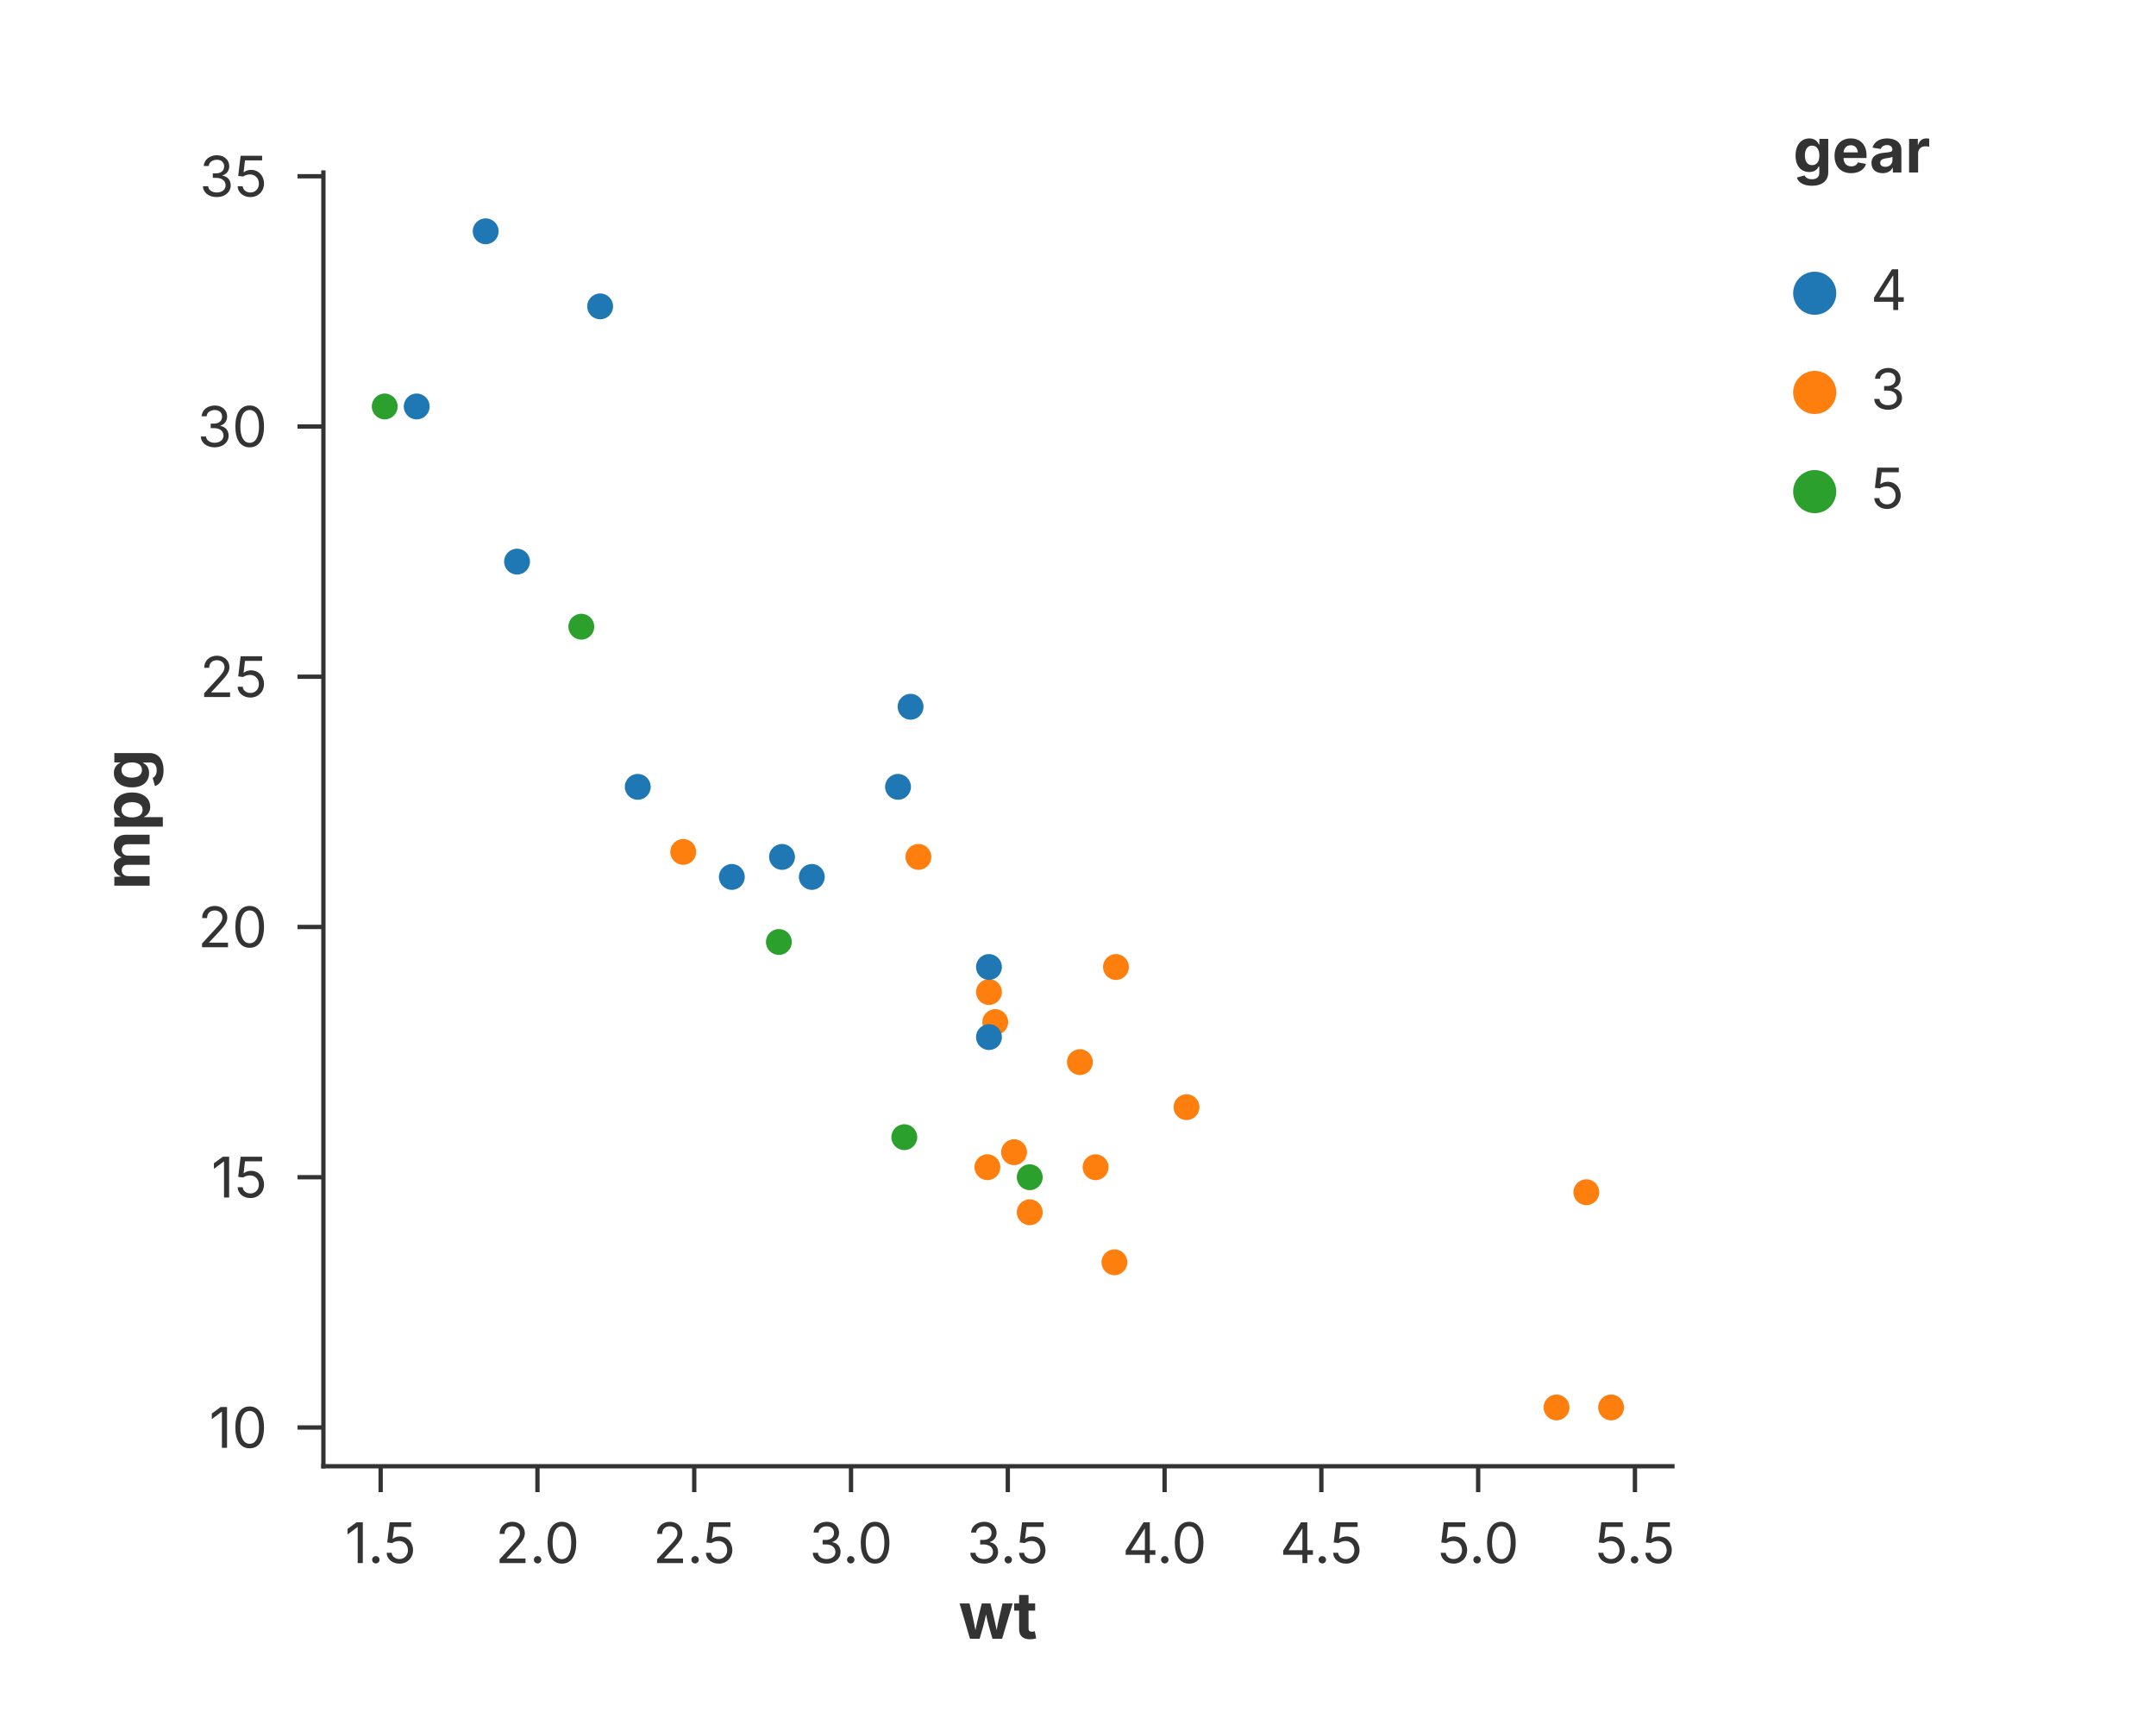
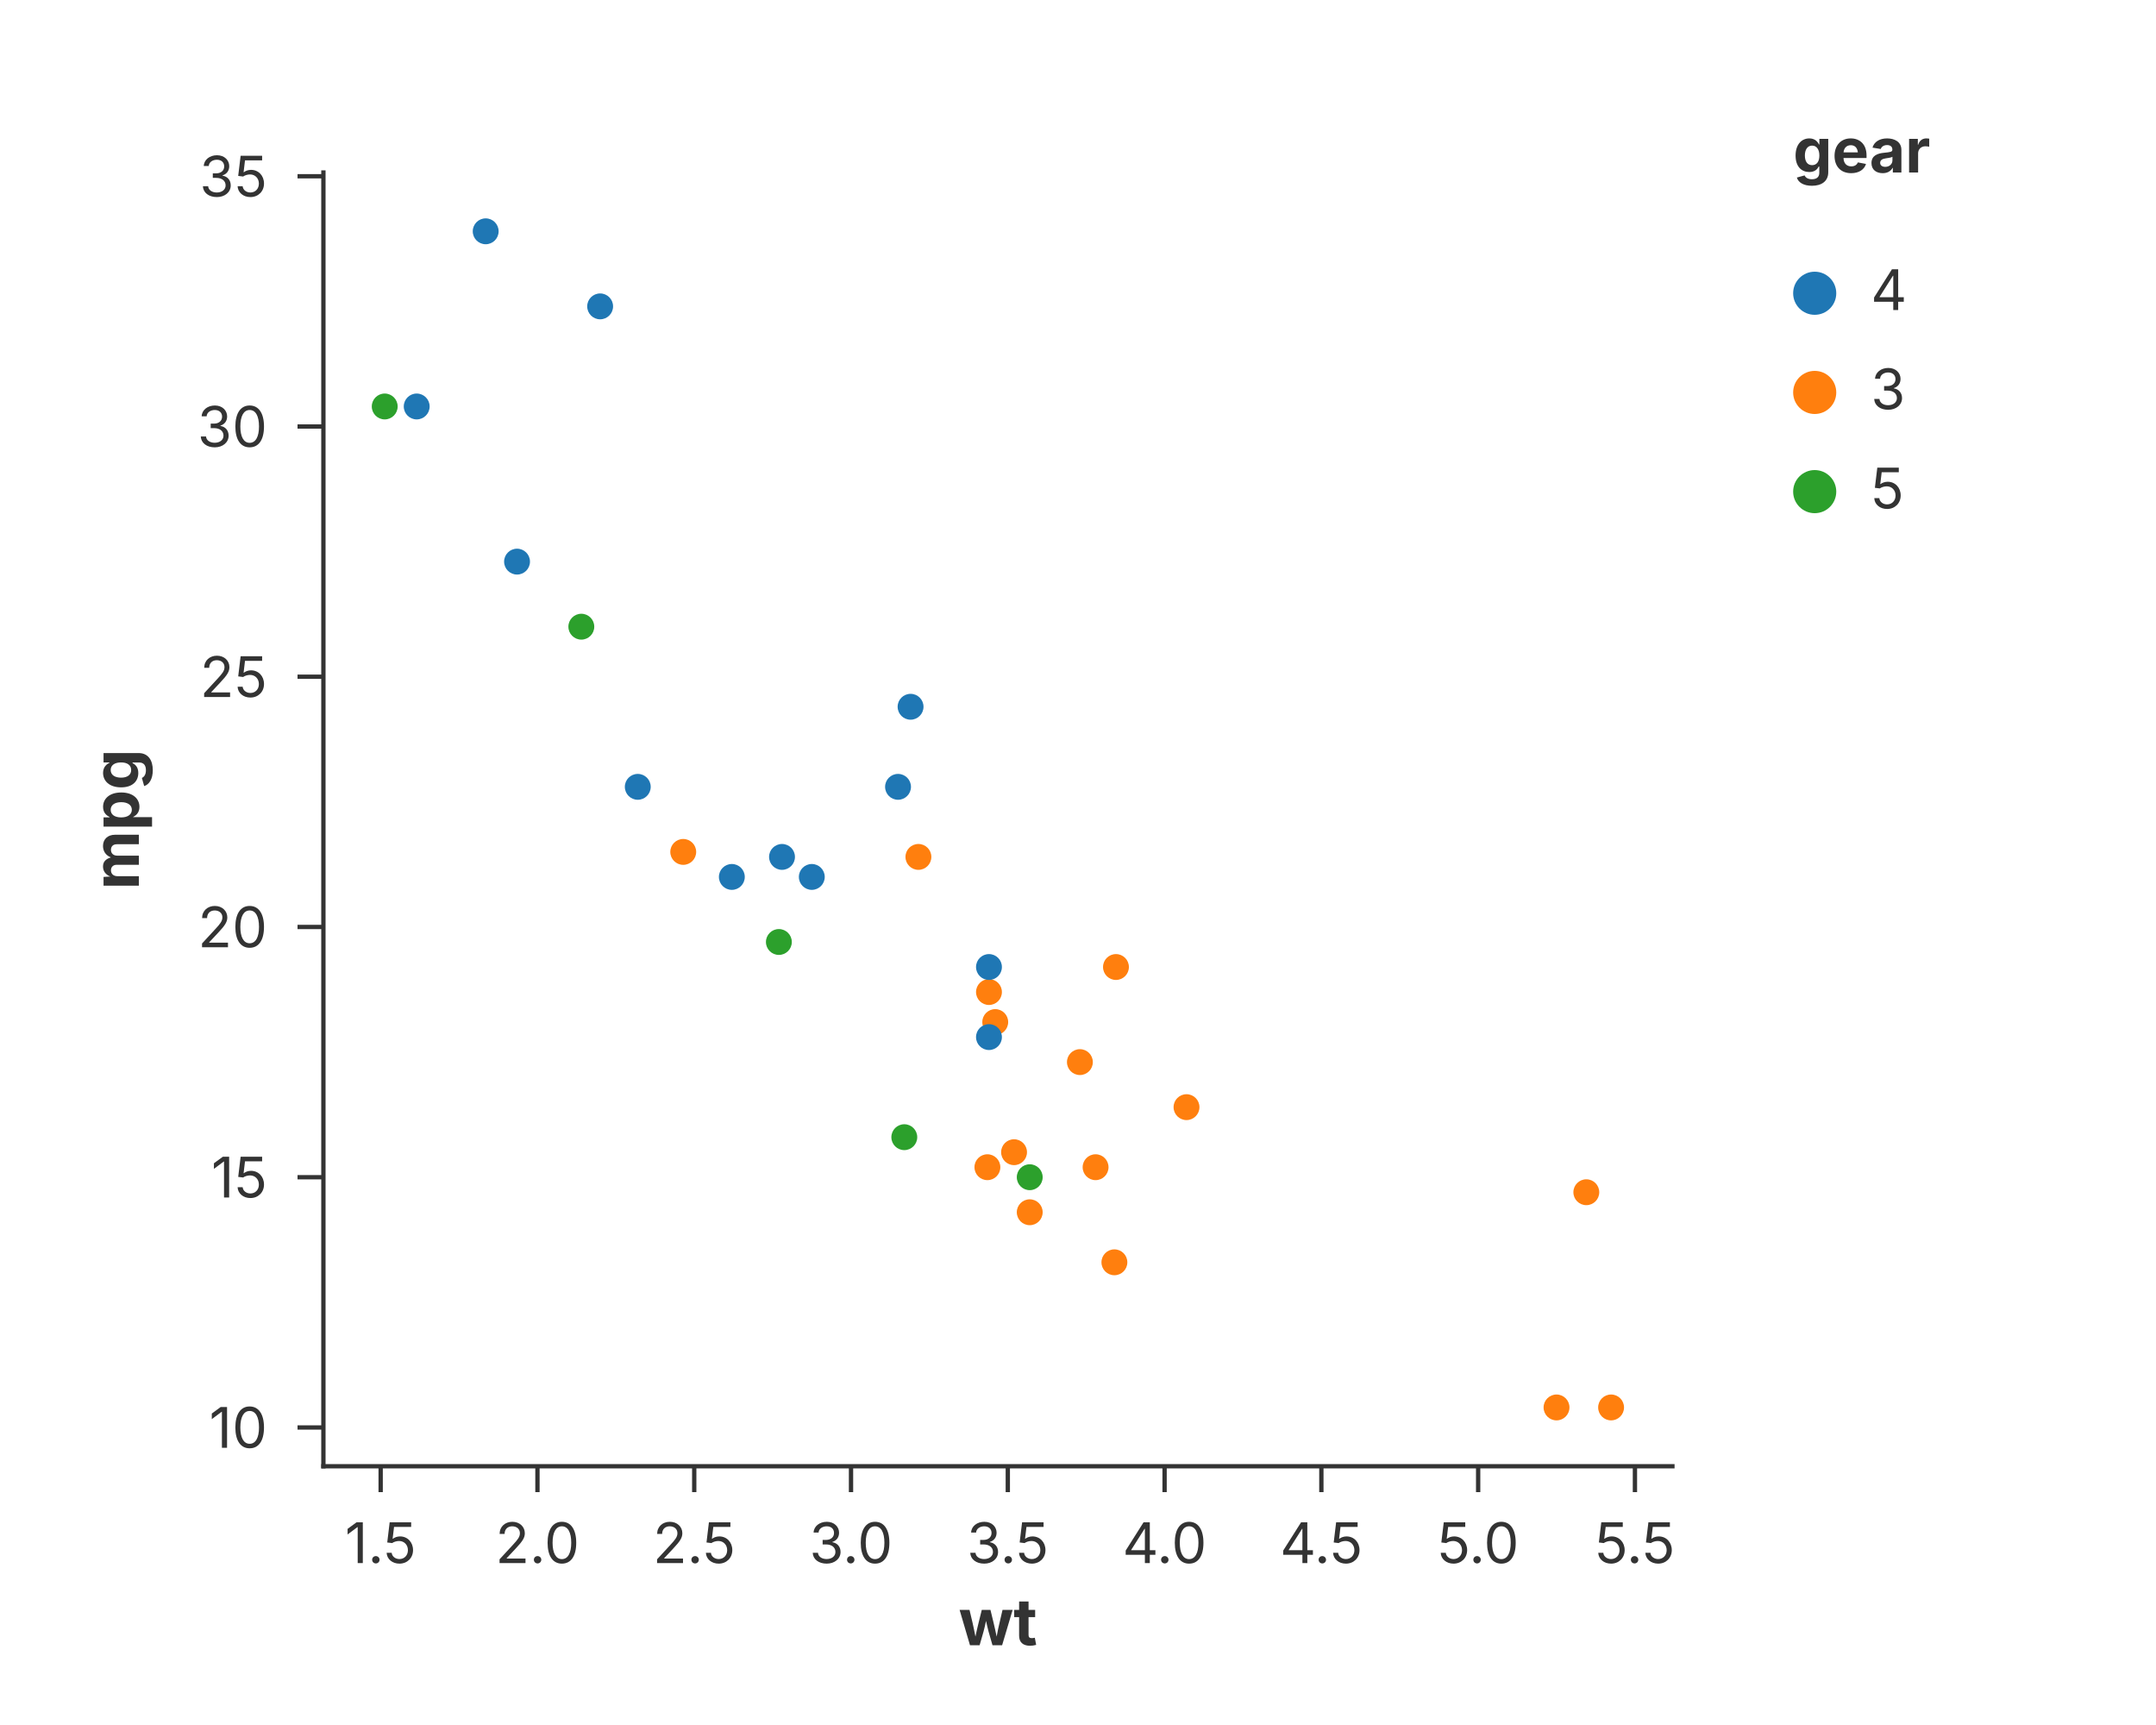
<svg xmlns="http://www.w3.org/2000/svg" width="500" height="400" viewBox="0 0 500 400">
  <rect width="100%" height="100%" fill="white" />
  <line x1="75.00" y1="340.00" x2="387.85" y2="340.00" stroke="#333" stroke-width="1" stroke-linecap="square" />
  <line x1="88.28" y1="340.00" x2="88.28" y2="346.00" stroke="#333" stroke-width="1.0" />
  <text x="88.28" y="353.00" font-size="13" font-family="Inter, -apple-system, BlinkMacSystemFont, 'Segoe UI', Roboto, Helvetica, Arial, 'PingFang SC', 'Microsoft YaHei', Ubuntu, Cantarell, 'Noto Sans', sans-serif" fill="#333" text-anchor="middle" dominant-baseline="hanging">1.5</text>
  <line x1="124.64" y1="340.00" x2="124.64" y2="346.00" stroke="#333" stroke-width="1.0" />
  <text x="124.64" y="353.00" font-size="13" font-family="Inter, -apple-system, BlinkMacSystemFont, 'Segoe UI', Roboto, Helvetica, Arial, 'PingFang SC', 'Microsoft YaHei', Ubuntu, Cantarell, 'Noto Sans', sans-serif" fill="#333" text-anchor="middle" dominant-baseline="hanging">2.0</text>
  <line x1="161.00" y1="340.00" x2="161.00" y2="346.00" stroke="#333" stroke-width="1.0" />
  <text x="161.00" y="353.00" font-size="13" font-family="Inter, -apple-system, BlinkMacSystemFont, 'Segoe UI', Roboto, Helvetica, Arial, 'PingFang SC', 'Microsoft YaHei', Ubuntu, Cantarell, 'Noto Sans', sans-serif" fill="#333" text-anchor="middle" dominant-baseline="hanging">2.5</text>
  <line x1="197.36" y1="340.00" x2="197.36" y2="346.00" stroke="#333" stroke-width="1.0" />
  <text x="197.36" y="353.00" font-size="13" font-family="Inter, -apple-system, BlinkMacSystemFont, 'Segoe UI', Roboto, Helvetica, Arial, 'PingFang SC', 'Microsoft YaHei', Ubuntu, Cantarell, 'Noto Sans', sans-serif" fill="#333" text-anchor="middle" dominant-baseline="hanging">3.0</text>
  <line x1="233.72" y1="340.00" x2="233.72" y2="346.00" stroke="#333" stroke-width="1.0" />
  <text x="233.72" y="353.00" font-size="13" font-family="Inter, -apple-system, BlinkMacSystemFont, 'Segoe UI', Roboto, Helvetica, Arial, 'PingFang SC', 'Microsoft YaHei', Ubuntu, Cantarell, 'Noto Sans', sans-serif" fill="#333" text-anchor="middle" dominant-baseline="hanging">3.5</text>
  <line x1="270.08" y1="340.00" x2="270.08" y2="346.00" stroke="#333" stroke-width="1.0" />
  <text x="270.08" y="353.00" font-size="13" font-family="Inter, -apple-system, BlinkMacSystemFont, 'Segoe UI', Roboto, Helvetica, Arial, 'PingFang SC', 'Microsoft YaHei', Ubuntu, Cantarell, 'Noto Sans', sans-serif" fill="#333" text-anchor="middle" dominant-baseline="hanging">4.0</text>
  <line x1="306.44" y1="340.00" x2="306.44" y2="346.00" stroke="#333" stroke-width="1.0" />
  <text x="306.44" y="353.00" font-size="13" font-family="Inter, -apple-system, BlinkMacSystemFont, 'Segoe UI', Roboto, Helvetica, Arial, 'PingFang SC', 'Microsoft YaHei', Ubuntu, Cantarell, 'Noto Sans', sans-serif" fill="#333" text-anchor="middle" dominant-baseline="hanging">4.5</text>
  <line x1="342.80" y1="340.00" x2="342.80" y2="346.00" stroke="#333" stroke-width="1.0" />
  <text x="342.80" y="353.00" font-size="13" font-family="Inter, -apple-system, BlinkMacSystemFont, 'Segoe UI', Roboto, Helvetica, Arial, 'PingFang SC', 'Microsoft YaHei', Ubuntu, Cantarell, 'Noto Sans', sans-serif" fill="#333" text-anchor="middle" dominant-baseline="hanging">5.0</text>
  <line x1="379.16" y1="340.00" x2="379.16" y2="346.00" stroke="#333" stroke-width="1.0" />
  <text x="379.16" y="353.00" font-size="13" font-family="Inter, -apple-system, BlinkMacSystemFont, 'Segoe UI', Roboto, Helvetica, Arial, 'PingFang SC', 'Microsoft YaHei', Ubuntu, Cantarell, 'Noto Sans', sans-serif" fill="#333" text-anchor="middle" dominant-baseline="hanging">5.5</text>
-   <text x="231.43" y="380.00" text-anchor="middle" font-size="15" font-family="Inter, -apple-system, BlinkMacSystemFont, 'Segoe UI', Roboto, Helvetica, Arial, 'PingFang SC', 'Microsoft YaHei', Ubuntu, Cantarell, 'Noto Sans', sans-serif" fill="#333" font-weight="bold">wt</text>
+   <text x="231.43" y="381.50" text-anchor="middle" font-size="15" font-family="Inter, -apple-system, BlinkMacSystemFont, 'Segoe UI', Roboto, Helvetica, Arial, 'PingFang SC', 'Microsoft YaHei', Ubuntu, Cantarell, 'Noto Sans', sans-serif" fill="#333" font-weight="bold">wt</text>
  <line x1="75.00" y1="340.00" x2="75.00" y2="40.00" stroke="#333" stroke-width="1" stroke-linecap="square" />
  <line x1="75.00" y1="331.01" x2="69.00" y2="331.01" stroke="#333" stroke-width="1.0" />
  <text x="62.00" y="331.01" font-size="13" font-family="Inter, -apple-system, BlinkMacSystemFont, 'Segoe UI', Roboto, Helvetica, Arial, 'PingFang SC', 'Microsoft YaHei', Ubuntu, Cantarell, 'Noto Sans', sans-serif" fill="#333" text-anchor="end" dominant-baseline="middle">10</text>
  <line x1="75.00" y1="272.98" x2="69.00" y2="272.98" stroke="#333" stroke-width="1.0" />
  <text x="62.00" y="272.98" font-size="13" font-family="Inter, -apple-system, BlinkMacSystemFont, 'Segoe UI', Roboto, Helvetica, Arial, 'PingFang SC', 'Microsoft YaHei', Ubuntu, Cantarell, 'Noto Sans', sans-serif" fill="#333" text-anchor="end" dominant-baseline="middle">15</text>
  <line x1="75.00" y1="214.95" x2="69.00" y2="214.95" stroke="#333" stroke-width="1.0" />
  <text x="62.00" y="214.95" font-size="13" font-family="Inter, -apple-system, BlinkMacSystemFont, 'Segoe UI', Roboto, Helvetica, Arial, 'PingFang SC', 'Microsoft YaHei', Ubuntu, Cantarell, 'Noto Sans', sans-serif" fill="#333" text-anchor="end" dominant-baseline="middle">20</text>
  <line x1="75.00" y1="156.92" x2="69.00" y2="156.92" stroke="#333" stroke-width="1.0" />
  <text x="62.00" y="156.92" font-size="13" font-family="Inter, -apple-system, BlinkMacSystemFont, 'Segoe UI', Roboto, Helvetica, Arial, 'PingFang SC', 'Microsoft YaHei', Ubuntu, Cantarell, 'Noto Sans', sans-serif" fill="#333" text-anchor="end" dominant-baseline="middle">25</text>
  <line x1="75.00" y1="98.90" x2="69.00" y2="98.90" stroke="#333" stroke-width="1.0" />
  <text x="62.00" y="98.90" font-size="13" font-family="Inter, -apple-system, BlinkMacSystemFont, 'Segoe UI', Roboto, Helvetica, Arial, 'PingFang SC', 'Microsoft YaHei', Ubuntu, Cantarell, 'Noto Sans', sans-serif" fill="#333" text-anchor="end" dominant-baseline="middle">30</text>
  <line x1="75.00" y1="40.87" x2="69.00" y2="40.87" stroke="#333" stroke-width="1.0" />
  <text x="62.00" y="40.87" font-size="13" font-family="Inter, -apple-system, BlinkMacSystemFont, 'Segoe UI', Roboto, Helvetica, Arial, 'PingFang SC', 'Microsoft YaHei', Ubuntu, Cantarell, 'Noto Sans', sans-serif" fill="#333" text-anchor="end" dominant-baseline="middle">35</text>
-   <text x="34.70" y="190.00" text-anchor="middle" font-size="15" font-family="Inter, -apple-system, BlinkMacSystemFont, 'Segoe UI', Roboto, Helvetica, Arial, 'PingFang SC', 'Microsoft YaHei', Ubuntu, Cantarell, 'Noto Sans', sans-serif" fill="#333" font-weight="bold" transform="rotate(-90, 34.70, 190.00)">mpg</text>
+   <text x="32.20" y="190.00" text-anchor="middle" font-size="15" font-family="Inter, -apple-system, BlinkMacSystemFont, 'Segoe UI', Roboto, Helvetica, Arial, 'PingFang SC', 'Microsoft YaHei', Ubuntu, Cantarell, 'Noto Sans', sans-serif" fill="#333" font-weight="bold" transform="rotate(-90, 32.20, 190.00)">mpg</text>
  <circle cx="169.722" cy="203.346" r="3.000" fill="#1f77b4" stroke="none" stroke-width="0.000" fill-opacity="1.000" stroke-opacity="1.000" />
  <circle cx="188.266" cy="203.346" r="3.000" fill="#1f77b4" stroke="none" stroke-width="0.000" fill-opacity="1.000" stroke-opacity="1.000" />
  <circle cx="147.906" cy="182.456" r="3.000" fill="#1f77b4" stroke="none" stroke-width="0.000" fill-opacity="1.000" stroke-opacity="1.000" />
  <circle cx="212.990" cy="198.704" r="3.000" fill="#ff7f0e" stroke="none" stroke-width="0.000" fill-opacity="1.000" stroke-opacity="1.000" />
  <circle cx="229.352" cy="230.039" r="3.000" fill="#ff7f0e" stroke="none" stroke-width="0.000" fill-opacity="1.000" stroke-opacity="1.000" />
  <circle cx="230.807" cy="237.002" r="3.000" fill="#ff7f0e" stroke="none" stroke-width="0.000" fill-opacity="1.000" stroke-opacity="1.000" />
  <circle cx="238.806" cy="281.103" r="3.000" fill="#ff7f0e" stroke="none" stroke-width="0.000" fill-opacity="1.000" stroke-opacity="1.000" />
  <circle cx="211.172" cy="163.888" r="3.000" fill="#1f77b4" stroke="none" stroke-width="0.000" fill-opacity="1.000" stroke-opacity="1.000" />
  <circle cx="208.264" cy="182.456" r="3.000" fill="#1f77b4" stroke="none" stroke-width="0.000" fill-opacity="1.000" stroke-opacity="1.000" />
  <circle cx="229.352" cy="224.236" r="3.000" fill="#1f77b4" stroke="none" stroke-width="0.000" fill-opacity="1.000" stroke-opacity="1.000" />
  <circle cx="229.352" cy="240.484" r="3.000" fill="#1f77b4" stroke="none" stroke-width="0.000" fill-opacity="1.000" stroke-opacity="1.000" />
  <circle cx="275.166" cy="256.731" r="3.000" fill="#ff7f0e" stroke="none" stroke-width="0.000" fill-opacity="1.000" stroke-opacity="1.000" />
  <circle cx="250.441" cy="246.286" r="3.000" fill="#ff7f0e" stroke="none" stroke-width="0.000" fill-opacity="1.000" stroke-opacity="1.000" />
  <circle cx="254.077" cy="270.658" r="3.000" fill="#ff7f0e" stroke="none" stroke-width="0.000" fill-opacity="1.000" stroke-opacity="1.000" />
  <circle cx="360.976" cy="326.364" r="3.000" fill="#ff7f0e" stroke="none" stroke-width="0.000" fill-opacity="1.000" stroke-opacity="1.000" />
  <circle cx="373.630" cy="326.364" r="3.000" fill="#ff7f0e" stroke="none" stroke-width="0.000" fill-opacity="1.000" stroke-opacity="1.000" />
  <circle cx="367.885" cy="276.460" r="3.000" fill="#ff7f0e" stroke="none" stroke-width="0.000" fill-opacity="1.000" stroke-opacity="1.000" />
  <circle cx="139.179" cy="71.044" r="3.000" fill="#1f77b4" stroke="none" stroke-width="0.000" fill-opacity="1.000" stroke-opacity="1.000" />
  <circle cx="96.638" cy="94.255" r="3.000" fill="#1f77b4" stroke="none" stroke-width="0.000" fill-opacity="1.000" stroke-opacity="1.000" />
  <circle cx="112.636" cy="53.636" r="3.000" fill="#1f77b4" stroke="none" stroke-width="0.000" fill-opacity="1.000" stroke-opacity="1.000" />
  <circle cx="158.450" cy="197.544" r="3.000" fill="#ff7f0e" stroke="none" stroke-width="0.000" fill-opacity="1.000" stroke-opacity="1.000" />
  <circle cx="235.170" cy="267.176" r="3.000" fill="#ff7f0e" stroke="none" stroke-width="0.000" fill-opacity="1.000" stroke-opacity="1.000" />
  <circle cx="228.989" cy="270.658" r="3.000" fill="#ff7f0e" stroke="none" stroke-width="0.000" fill-opacity="1.000" stroke-opacity="1.000" />
  <circle cx="258.441" cy="292.708" r="3.000" fill="#ff7f0e" stroke="none" stroke-width="0.000" fill-opacity="1.000" stroke-opacity="1.000" />
  <circle cx="258.804" cy="224.236" r="3.000" fill="#ff7f0e" stroke="none" stroke-width="0.000" fill-opacity="1.000" stroke-opacity="1.000" />
  <circle cx="119.908" cy="130.232" r="3.000" fill="#1f77b4" stroke="none" stroke-width="0.000" fill-opacity="1.000" stroke-opacity="1.000" />
  <circle cx="134.816" cy="145.319" r="3.000" fill="#2ca02c" stroke="none" stroke-width="0.000" fill-opacity="1.000" stroke-opacity="1.000" />
  <circle cx="89.220" cy="94.255" r="3.000" fill="#2ca02c" stroke="none" stroke-width="0.000" fill-opacity="1.000" stroke-opacity="1.000" />
  <circle cx="209.718" cy="263.694" r="3.000" fill="#2ca02c" stroke="none" stroke-width="0.000" fill-opacity="1.000" stroke-opacity="1.000" />
  <circle cx="180.630" cy="218.433" r="3.000" fill="#2ca02c" stroke="none" stroke-width="0.000" fill-opacity="1.000" stroke-opacity="1.000" />
  <circle cx="238.806" cy="272.979" r="3.000" fill="#2ca02c" stroke="none" stroke-width="0.000" fill-opacity="1.000" stroke-opacity="1.000" />
  <circle cx="181.357" cy="198.704" r="3.000" fill="#1f77b4" stroke="none" stroke-width="0.000" fill-opacity="1.000" stroke-opacity="1.000" />
  <text x="415.850" y="40.000" font-size="14.3" font-family="Inter, -apple-system, BlinkMacSystemFont, 'Segoe UI', Roboto, Helvetica, Arial, 'PingFang SC', 'Microsoft YaHei', Ubuntu, Cantarell, 'Noto Sans', sans-serif" fill="#333" fill-opacity="1.000" text-anchor="start" font-weight="bold">gear</text>
  <circle cx="420.850" cy="68.000" r="5.000" fill="#1f77b4" stroke="none" stroke-width="0.000" fill-opacity="1.000" stroke-opacity="1.000" />
  <text x="433.850" y="71.900" font-size="13.0" font-family="Inter, -apple-system, BlinkMacSystemFont, 'Segoe UI', Roboto, Helvetica, Arial, 'PingFang SC', 'Microsoft YaHei', Ubuntu, Cantarell, 'Noto Sans', sans-serif" fill="#333" fill-opacity="1.000" text-anchor="start" font-weight="normal">4</text>
  <circle cx="420.850" cy="91.000" r="5.000" fill="#ff7f0e" stroke="none" stroke-width="0.000" fill-opacity="1.000" stroke-opacity="1.000" />
  <text x="433.850" y="94.900" font-size="13.0" font-family="Inter, -apple-system, BlinkMacSystemFont, 'Segoe UI', Roboto, Helvetica, Arial, 'PingFang SC', 'Microsoft YaHei', Ubuntu, Cantarell, 'Noto Sans', sans-serif" fill="#333" fill-opacity="1.000" text-anchor="start" font-weight="normal">3</text>
  <circle cx="420.850" cy="114.000" r="5.000" fill="#2ca02c" stroke="none" stroke-width="0.000" fill-opacity="1.000" stroke-opacity="1.000" />
  <text x="433.850" y="117.900" font-size="13.0" font-family="Inter, -apple-system, BlinkMacSystemFont, 'Segoe UI', Roboto, Helvetica, Arial, 'PingFang SC', 'Microsoft YaHei', Ubuntu, Cantarell, 'Noto Sans', sans-serif" fill="#333" fill-opacity="1.000" text-anchor="start" font-weight="normal">5</text>
</svg>
